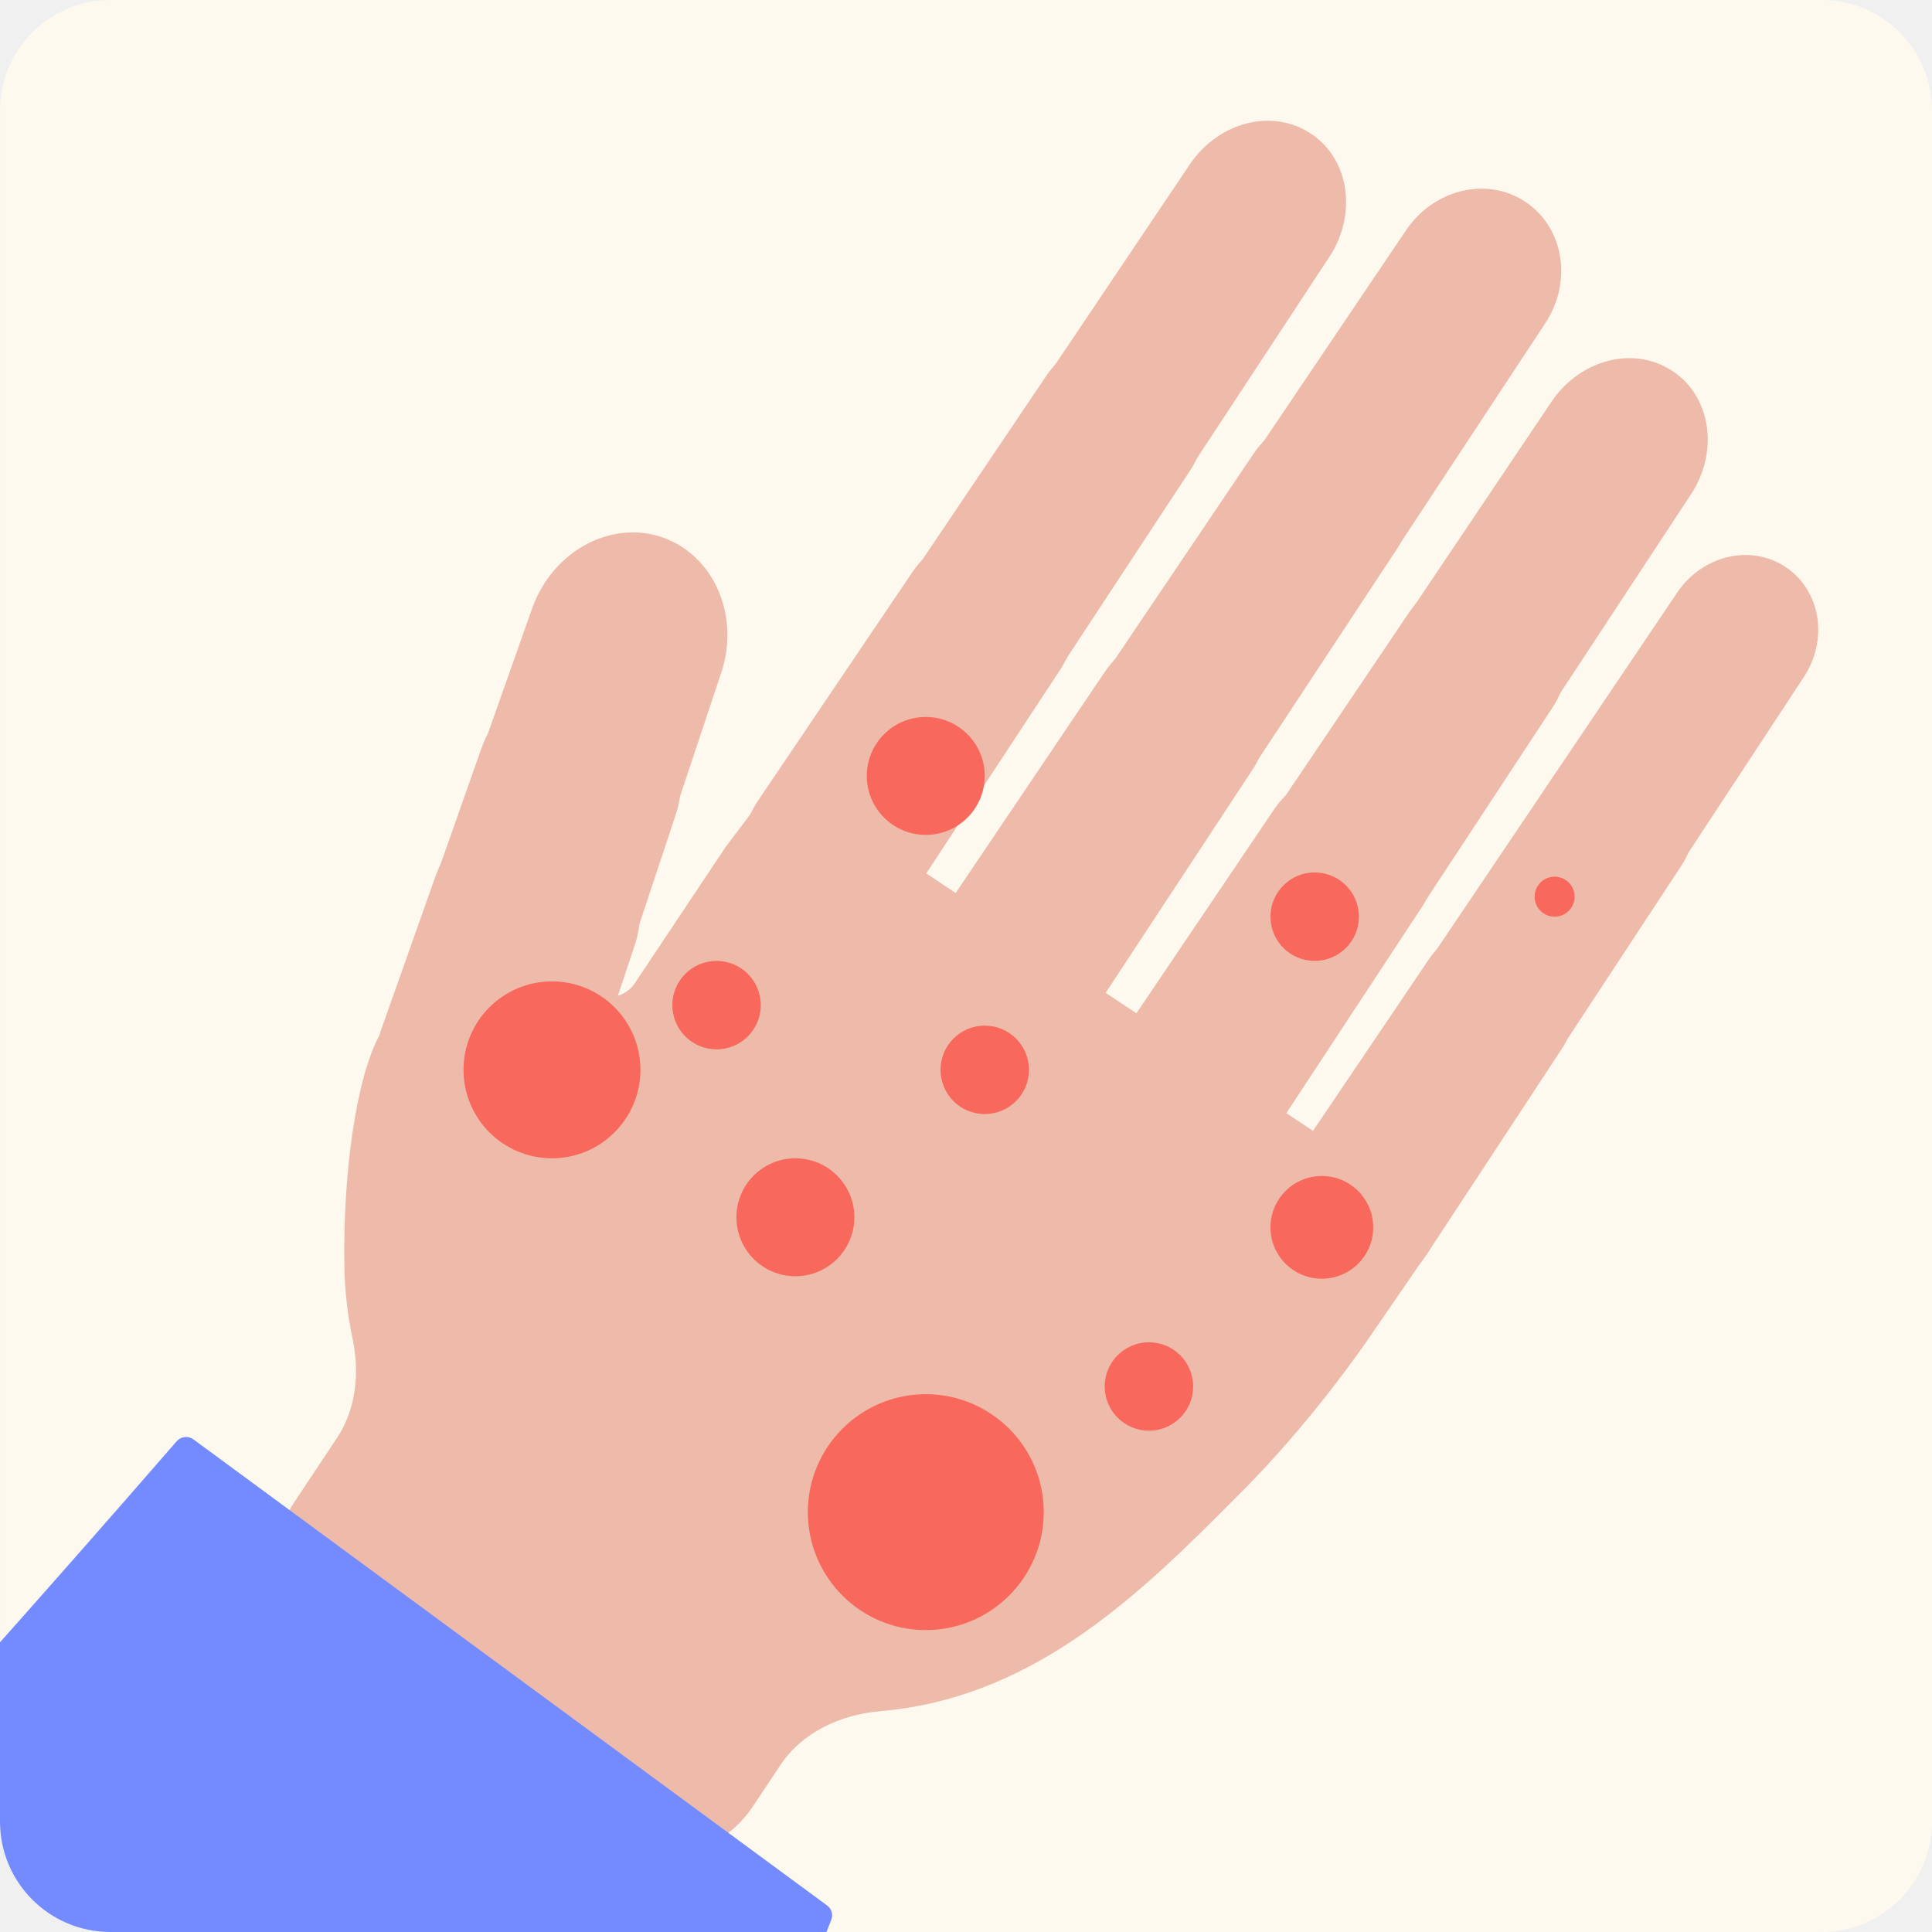
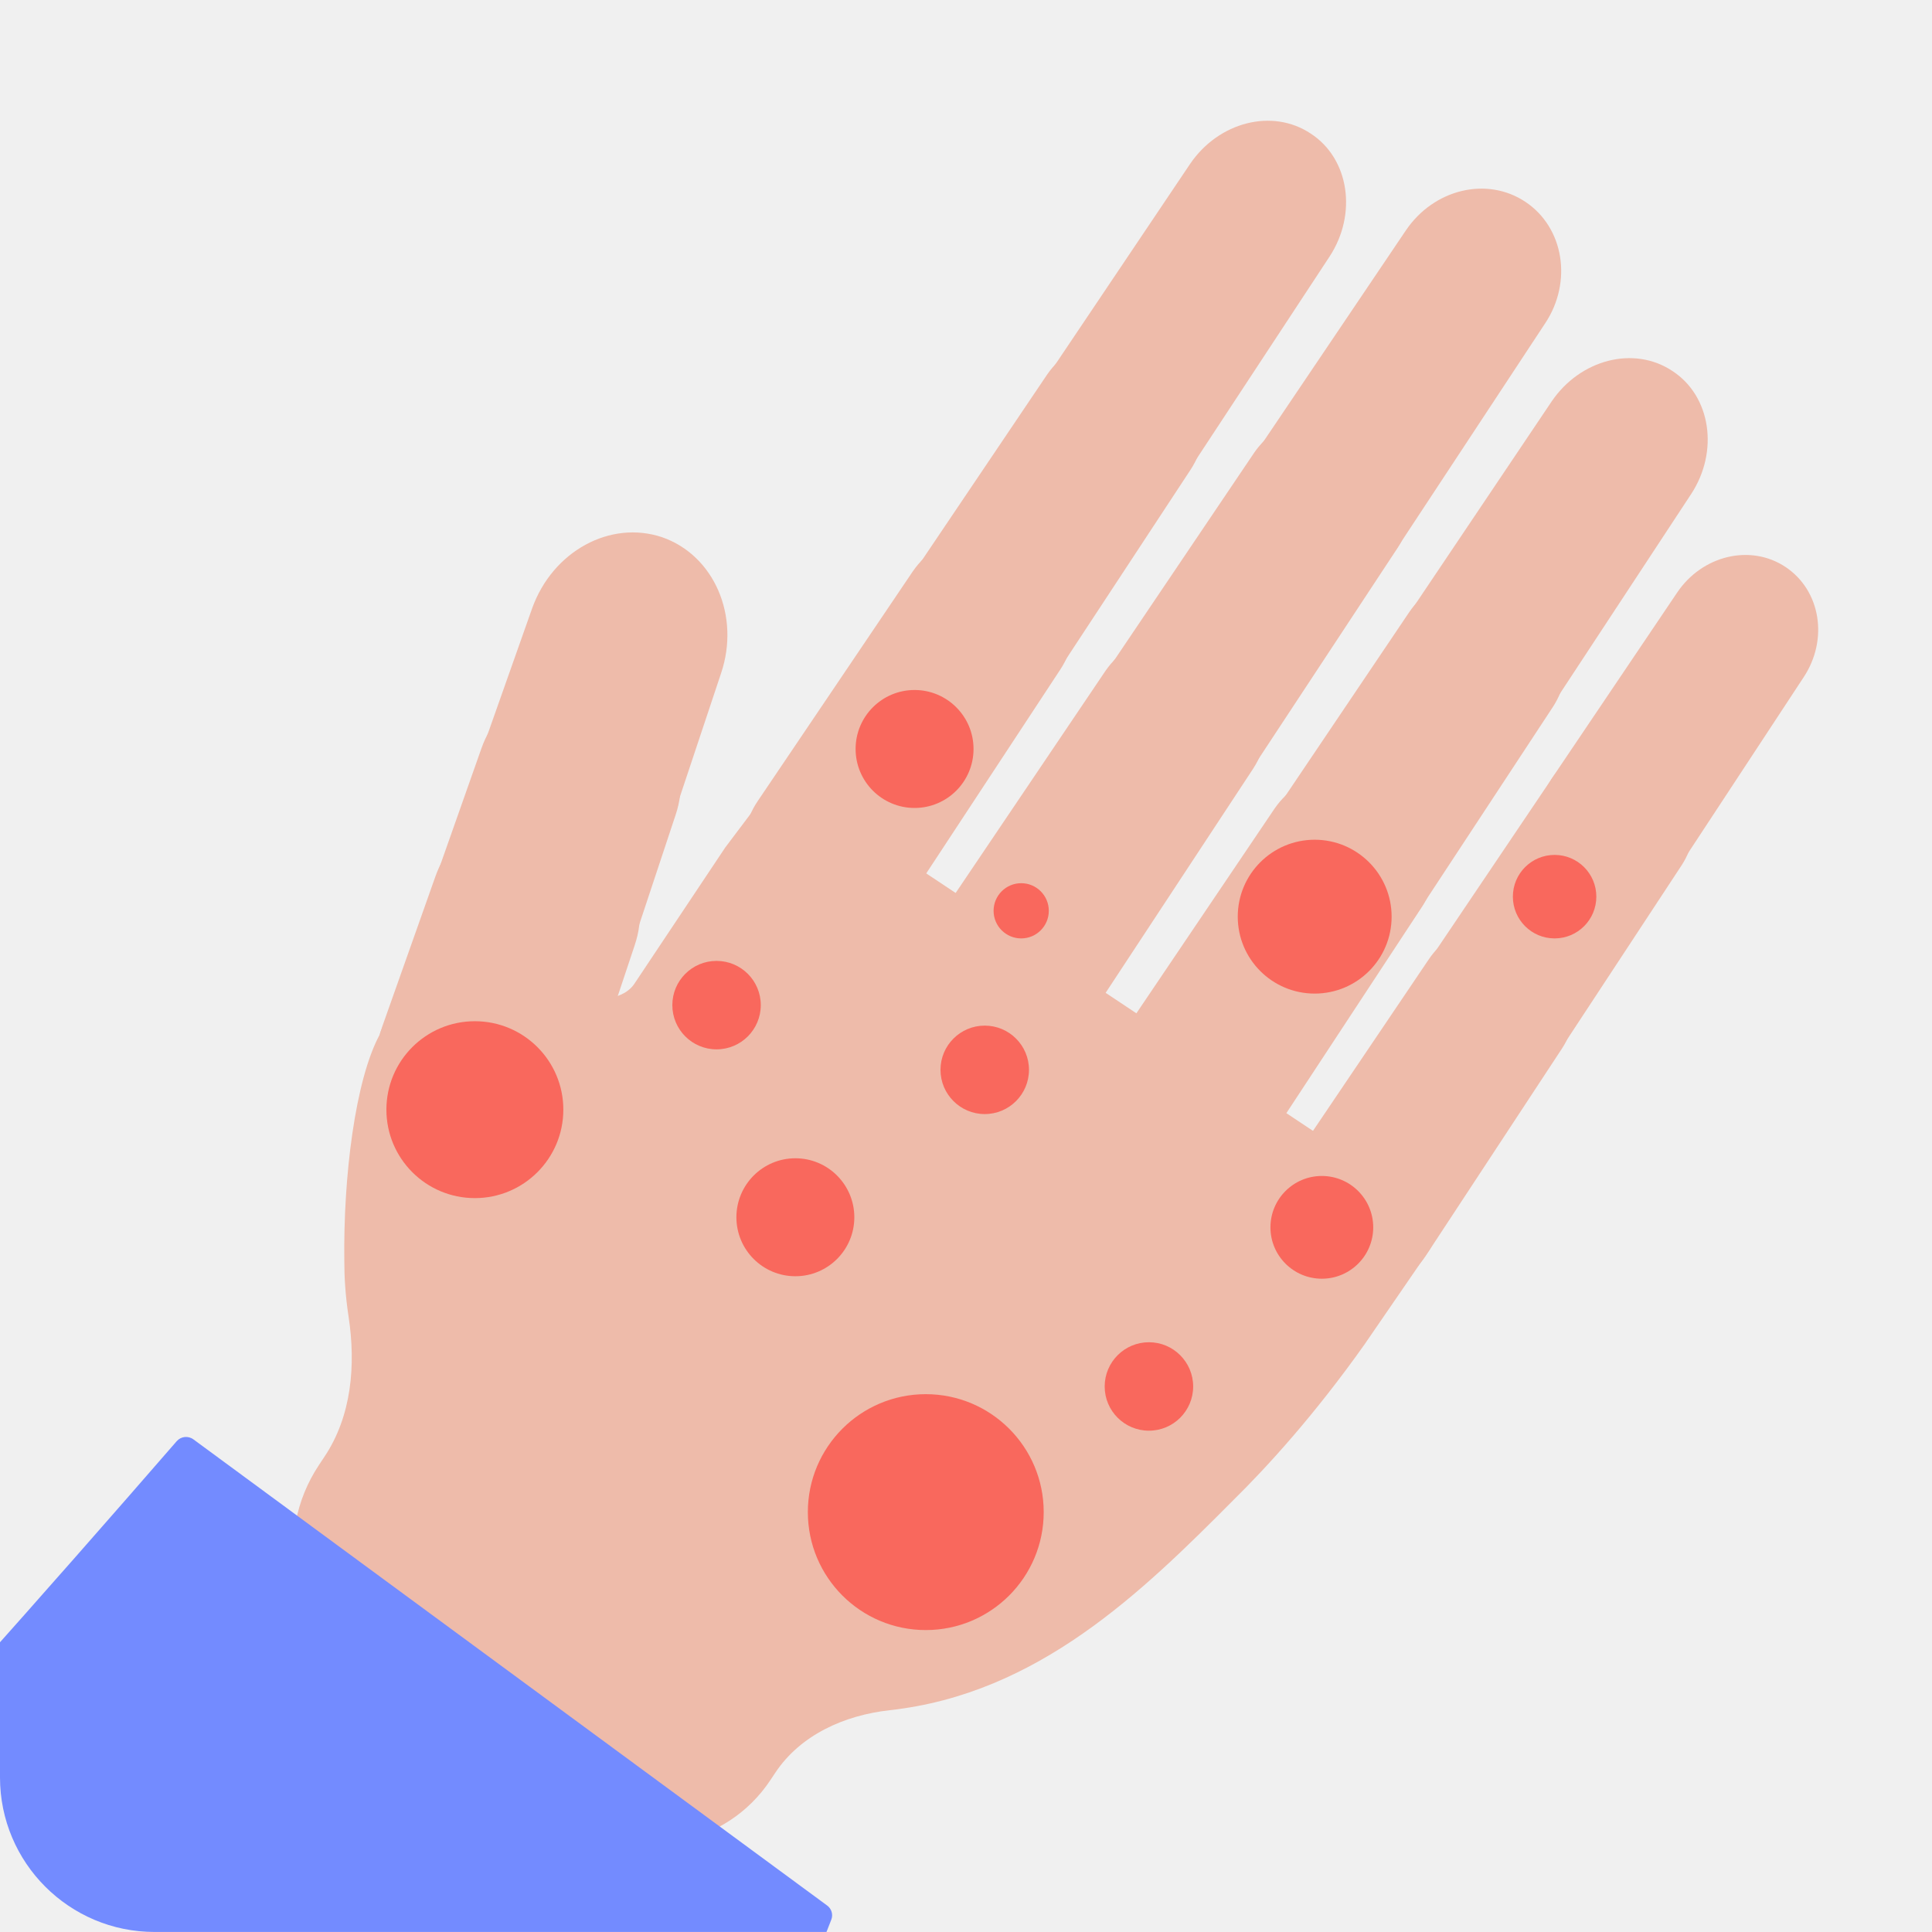
- <svg xmlns="http://www.w3.org/2000/svg" width="70" height="70" viewBox="0 0 70 70" fill="none">
-   <path d="M66.001 7.62939e-05H4.001C1.792 7.62939e-05 0.001 1.791 0.001 4V66C0.001 68.209 1.792 70 4.001 70H66.001C68.21 70 70.001 68.209 70.001 66V4C70.001 1.791 68.21 7.62939e-05 66.001 7.62939e-05Z" fill="#FEF9EF" />
-   <mask id="mask0_26698_6461" style="mask-type:luminance" maskUnits="userSpaceOnUse" x="0" y="0" width="70" height="70">
-     <path d="M66 0H4C1.791 0 0 1.791 0 4V66C0 68.209 1.791 70 4 70H66C68.209 70 70 68.209 70 66V4C70 1.791 68.209 0 66 0Z" fill="white" />
+ <svg xmlns="http://www.w3.org/2000/svg" width="50" height="50" viewBox="0 0 50 50" fill="none">
+   <mask id="mask0_26720_13275" style="mask-type:luminance" maskUnits="userSpaceOnUse" x="0" y="0" width="50" height="50">
+     <path d="M45.999 0H4C1.791 0 0 1.791 0 4V45.999C0 48.208 1.791 49.999 4 49.999H45.999C48.208 49.999 49.999 48.208 49.999 45.999V4C49.999 1.791 48.208 0 45.999 0Z" fill="white" />
  </mask>
-   <g mask="url(#mask0_26698_6461)">
-     <path d="M14.188 36.648C14.201 36.648 14.213 36.641 14.22 36.63C15.366 34.932 17.68 34.475 19.386 35.612C20.301 36.228 22.373 36.563 22.985 35.646L26.276 30.709L27.375 29.251C27.861 28.617 28.77 28.448 29.425 28.892L51.488 43.579C52.037 43.96 52.185 44.699 51.805 45.27L49.438 48.715C47.642 51.251 45.93 53.132 44.683 54.357C41.365 57.696 37.603 61.373 32.236 61.965C32.123 61.978 32.013 61.989 31.905 61.998C30.468 62.122 29.078 62.75 28.277 63.95L27.268 65.464C26.043 67.302 23.56 67.799 21.722 66.574L11.786 59.954C9.949 58.73 9.45 56.249 10.672 54.411L12.209 52.1C12.909 51.047 13.033 49.732 12.773 48.495C12.538 47.381 12.476 46.427 12.476 45.714C12.434 42.614 12.875 39.114 13.759 37.482C13.763 37.475 13.765 37.468 13.765 37.459C13.765 37.454 13.766 37.448 13.768 37.442C13.871 37.177 13.993 36.911 14.155 36.665C14.162 36.654 14.174 36.648 14.188 36.648Z" fill="#EEBBAA" />
-     <path d="M38.618 18.103C38.618 18.099 38.623 18.096 38.627 18.099L38.702 18.156C40.097 19.086 42.084 18.578 43.098 17.015L48.17 9.301C49.184 7.758 48.889 5.751 47.494 4.842C46.099 3.912 44.155 4.419 43.119 5.941L37.962 13.612C36.929 15.152 37.201 17.175 38.609 18.108C38.613 18.11 38.618 18.108 38.618 18.103Z" fill="#EEBBAA" />
-     <path d="M33.651 25.383L33.883 25.531C35.278 26.461 37.18 26.081 38.11 24.665L43.14 17.015C44.048 15.62 43.668 13.739 42.294 12.83L42.147 12.746C40.752 11.816 38.892 12.196 37.941 13.57L32.827 21.157C31.876 22.552 32.256 24.453 33.651 25.383Z" fill="#EEBBAA" />
-     <path d="M28.294 33.245C28.301 33.245 28.308 33.247 28.314 33.251L28.685 33.499C30.08 34.428 31.982 34.048 32.912 32.632L38.428 24.242C39.336 22.847 38.956 20.966 37.582 20.058L37.286 19.868C35.892 18.938 34.032 19.318 33.081 20.692L27.459 29.018C26.511 30.41 26.887 32.307 28.275 33.239C28.281 33.243 28.287 33.245 28.294 33.245Z" fill="#EEBBAA" />
-     <path d="M51.72 26.705C51.72 26.7 51.725 26.698 51.729 26.7L51.805 26.757C53.2 27.687 55.186 27.18 56.2 25.616L61.273 17.902C62.287 16.359 61.991 14.352 60.596 13.443C59.201 12.513 57.257 13.02 56.222 14.542L51.065 22.213C50.032 23.753 50.303 25.777 51.712 26.709C51.715 26.712 51.72 26.709 51.72 26.705Z" fill="#EEBBAA" />
-     <path d="M46.775 33.985L47.008 34.133C48.403 35.062 50.305 34.682 51.234 33.266L56.264 25.616C57.173 24.221 56.793 22.34 55.419 21.431L55.271 21.347C53.876 20.417 52.017 20.797 51.066 22.171L45.951 29.758C45 31.153 45.381 33.055 46.775 33.985Z" fill="#EEBBAA" />
-     <path d="M41.397 41.846C41.404 41.846 41.411 41.848 41.417 41.852L41.788 42.1C43.183 43.03 45.085 42.649 46.015 41.233L51.531 32.843C52.44 31.449 52.059 29.568 50.685 28.659L50.389 28.469C48.995 27.539 47.135 27.919 46.184 29.293L40.562 37.62C39.614 39.011 39.99 40.908 41.378 41.84C41.384 41.844 41.39 41.846 41.397 41.846Z" fill="#EEBBAA" />
-     <path d="M19.748 31.562C19.774 31.571 19.801 31.576 19.829 31.576C19.857 31.576 19.886 31.581 19.912 31.59C21.804 32.235 23.892 31.053 24.606 28.955L26.127 24.39C26.825 22.319 25.874 20.121 23.993 19.466C22.112 18.832 20.02 19.973 19.28 22.044L17.674 26.588C16.939 28.666 17.872 30.889 19.748 31.562Z" fill="#EEBBAA" />
-     <path d="M18.013 36.489C18.013 36.495 18.017 36.501 18.023 36.503L18.288 36.584C20.19 37.239 22.261 36.225 22.895 34.302L24.48 29.526C25.114 27.645 24.099 25.616 22.218 24.961L22.028 24.897C20.147 24.263 18.098 25.235 17.442 27.116L15.773 31.85C15.098 33.749 16.107 35.816 18.003 36.475C18.009 36.477 18.013 36.483 18.013 36.489Z" fill="#EEBBAA" />
-     <path d="M16.089 41.815C16.089 41.809 16.094 41.806 16.099 41.807L16.575 41.973C18.477 42.628 20.548 41.614 21.182 39.691L23 34.238C23.634 32.357 22.619 30.329 20.738 29.674L20.358 29.547C18.477 28.913 16.427 29.885 15.772 31.766L13.849 37.197C13.174 39.096 14.184 41.163 16.079 41.822C16.084 41.823 16.089 41.82 16.089 41.815Z" fill="#EEBBAA" />
-     <path d="M46.204 20.819L46.288 20.882C47.683 21.812 49.649 21.347 50.642 19.825L55.989 11.71C56.982 10.21 56.665 8.244 55.27 7.314C53.875 6.385 51.952 6.849 50.938 8.35L45.507 16.402C44.492 17.902 44.809 19.889 46.204 20.819Z" fill="#EEBBAA" />
-     <path d="M40.763 28.807C40.77 28.807 40.776 28.809 40.782 28.813L41.005 28.955C42.4 29.885 44.302 29.504 45.211 28.088L50.642 19.846C51.551 18.452 51.171 16.571 49.797 15.662L49.649 15.578C48.254 14.648 46.395 15.028 45.444 16.402L39.928 24.58C39 25.972 39.356 27.869 40.743 28.801C40.749 28.805 40.756 28.807 40.763 28.807Z" fill="#EEBBAA" />
-     <path d="M34.856 37.493C34.869 37.493 34.883 37.497 34.894 37.505L35.257 37.746C36.652 38.676 38.554 38.296 39.463 36.88L45.401 27.856C46.31 26.461 45.929 24.58 44.556 23.672L44.26 23.481C42.865 22.552 41.005 22.932 40.054 24.306L34.01 33.266C33.084 34.655 33.437 36.547 34.817 37.481C34.828 37.489 34.842 37.493 34.856 37.493Z" fill="#EEBBAA" />
-     <path d="M56.908 32.178C56.915 32.185 56.923 32.191 56.931 32.197L56.982 32.231C58.25 33.076 60.025 32.653 60.934 31.259L65.351 24.538C66.26 23.164 65.964 21.389 64.696 20.544C63.428 19.699 61.674 20.121 60.765 21.474L56.264 28.152C55.337 29.521 55.628 31.31 56.885 32.159C56.893 32.164 56.901 32.171 56.908 32.178Z" fill="#EEBBAA" />
-     <path d="M52.396 38.835C52.396 38.83 52.401 38.828 52.405 38.83L52.608 38.972C53.876 39.818 55.587 39.479 56.433 38.19L60.934 31.343C61.758 30.075 61.42 28.384 60.152 27.539L60.026 27.454C58.758 26.609 57.067 26.947 56.221 28.215L51.636 35.02C50.792 36.285 51.127 37.992 52.388 38.84C52.391 38.842 52.396 38.839 52.396 38.835Z" fill="#EEBBAA" />
-     <path d="M47.472 46.062C47.472 46.058 47.477 46.055 47.481 46.057L47.832 46.284C49.1 47.13 50.812 46.791 51.657 45.502L56.602 37.979C57.426 36.711 57.088 35.02 55.82 34.175L55.567 34.006C54.299 33.16 52.608 33.499 51.763 34.767L46.712 42.248C45.868 43.513 46.203 45.22 47.464 46.067C47.467 46.07 47.472 46.067 47.472 46.062Z" fill="#EEBBAA" />
-     <path d="M-14.089 76.282C-14.258 76.058 -14.249 75.747 -14.068 75.532L-8.438 68.849C-3.452 63.416 1.533 57.826 6.402 52.218C6.556 52.042 6.819 52.013 7.008 52.151L29.971 69.041C30.129 69.158 30.191 69.366 30.122 69.55C29.654 70.757 29.168 71.965 28.681 73.153C24.069 84.185 18.165 94.298 11.13 103.268" fill="#738BFF" />
-     <path d="M47.892 46.331C48.92 46.331 49.754 45.498 49.754 44.47C49.754 43.441 48.92 42.608 47.892 42.608C46.864 42.608 46.031 43.441 46.031 44.47C46.031 45.498 46.864 46.331 47.892 46.331Z" fill="#F9685D" />
-     <path d="M19.999 41.967C21.769 41.967 23.204 40.532 23.204 38.762C23.204 36.992 21.769 35.557 19.999 35.557C18.229 35.557 16.794 36.992 16.794 38.762C16.794 40.532 18.229 41.967 19.999 41.967Z" fill="#F9685D" />
-     <path d="M33.542 30.25C34.722 30.25 35.679 29.293 35.679 28.113C35.679 26.933 34.722 25.977 33.542 25.977C32.362 25.977 31.405 26.933 31.405 28.113C31.405 29.293 32.362 30.25 33.542 30.25Z" fill="#F9685D" />
-     <path d="M47.633 34.815C48.518 34.815 49.236 34.098 49.236 33.213C49.236 32.328 48.518 31.61 47.633 31.61C46.748 31.61 46.031 32.328 46.031 33.213C46.031 34.098 46.748 34.815 47.633 34.815Z" fill="#F9685D" />
-     <path d="M33.543 59.061C35.903 59.061 37.817 57.148 37.817 54.787C37.817 52.427 35.903 50.514 33.543 50.514C31.183 50.514 29.27 52.427 29.27 54.787C29.27 57.148 31.183 59.061 33.543 59.061Z" fill="#F9685D" />
-     <path d="M41.628 51.837C42.513 51.837 43.23 51.12 43.23 50.235C43.23 49.35 42.513 48.633 41.628 48.633C40.743 48.633 40.025 49.35 40.025 50.235C40.025 51.12 40.743 51.837 41.628 51.837Z" fill="#F9685D" />
-     <path d="M28.818 46.241C29.998 46.241 30.955 45.284 30.955 44.104C30.955 42.924 29.998 41.967 28.818 41.967C27.638 41.967 26.682 42.924 26.682 44.104C26.682 45.284 27.638 46.241 28.818 46.241Z" fill="#F9685D" />
-     <path d="M35.679 40.365C36.564 40.365 37.282 39.648 37.282 38.762C37.282 37.877 36.564 37.16 35.679 37.16C34.794 37.16 34.077 37.877 34.077 38.762C34.077 39.648 34.794 40.365 35.679 40.365Z" fill="#F9685D" />
-     <path d="M25.962 38.02C26.847 38.02 27.565 37.303 27.565 36.418C27.565 35.533 26.847 34.815 25.962 34.815C25.077 34.815 24.36 35.533 24.36 36.418C24.36 37.303 25.077 38.02 25.962 38.02Z" fill="#F9685D" />
-     <path d="M56.327 33.213C56.727 33.213 57.051 32.888 57.051 32.488C57.051 32.088 56.727 31.763 56.327 31.763C55.926 31.763 55.602 32.088 55.602 32.488C55.602 32.888 55.926 33.213 56.327 33.213Z" fill="#F9685D" />
+   <g mask="url(#mask0_26720_13275)">
+     <path d="M10.134 26.176C10.143 26.176 10.152 26.172 10.157 26.164C10.975 24.951 12.629 24.625 13.847 25.437C14.5 25.877 15.981 26.116 16.417 25.461L18.768 21.935L19.553 20.893C19.9 20.44 20.549 20.32 21.017 20.637L36.776 31.128C37.169 31.399 37.275 31.928 37.003 32.335L35.312 34.796C34.029 36.607 32.806 37.951 31.916 38.826C29.546 41.211 26.859 43.838 23.025 44.26C21.855 44.39 20.719 44.896 20.066 45.876L19.932 46.077C18.806 47.767 16.523 48.223 14.833 47.097L9.368 43.457C7.531 42.233 7.033 39.752 8.255 37.914L8.402 37.692C9.102 36.639 9.211 35.324 9.021 34.074C8.936 33.519 8.911 33.037 8.911 32.652C8.881 30.438 9.196 27.938 9.828 26.773C9.83 26.768 9.832 26.762 9.832 26.756C9.832 26.752 9.833 26.748 9.834 26.744C9.907 26.554 9.995 26.365 10.11 26.189C10.116 26.181 10.124 26.176 10.134 26.176Z" fill="#EEBBAA" />
+     <path d="M27.584 12.931C27.584 12.928 27.587 12.926 27.59 12.928L27.644 12.968C28.64 13.632 30.059 13.27 30.784 12.153L34.407 6.643C35.131 5.541 34.92 4.107 33.923 3.458C32.927 2.794 31.538 3.156 30.799 4.243L27.116 9.723C26.377 10.822 26.571 12.268 27.578 12.934C27.58 12.936 27.584 12.934 27.584 12.931Z" fill="#EEBBAA" />
+     <path d="M24.036 18.131L24.202 18.236C25.198 18.901 26.557 18.629 27.221 17.618L30.814 12.153C31.463 11.157 31.191 9.813 30.21 9.164L30.104 9.104C29.108 8.44 27.779 8.711 27.1 9.693L23.447 15.112C22.768 16.108 23.04 17.467 24.036 18.131Z" fill="#EEBBAA" />
+     <path d="M20.209 23.746C20.214 23.746 20.219 23.748 20.223 23.75L20.489 23.927C21.485 24.591 22.844 24.32 23.508 23.308L27.448 17.316C28.097 16.319 27.825 14.976 26.844 14.327L26.632 14.191C25.636 13.527 24.308 13.799 23.628 14.78L19.613 20.727C18.935 21.721 19.204 23.076 20.196 23.742C20.2 23.745 20.205 23.746 20.209 23.746Z" fill="#EEBBAA" />
+     <path d="M36.943 19.075C36.943 19.071 36.947 19.069 36.949 19.071L37.003 19.112C38 19.776 39.419 19.414 40.143 18.297L43.766 12.787C44.49 11.685 44.279 10.251 43.283 9.602C42.287 8.938 40.898 9.3 40.158 10.387L36.475 15.867C35.737 16.966 35.931 18.412 36.937 19.078C36.939 19.079 36.943 19.078 36.943 19.075Z" fill="#EEBBAA" />
+     <path d="M33.41 24.274L33.577 24.38C34.573 25.044 35.931 24.773 36.596 23.761L40.188 18.297C40.837 17.301 40.566 15.957 39.584 15.308L39.479 15.248C38.482 14.584 37.154 14.855 36.475 15.836L32.822 21.256C32.142 22.252 32.414 23.61 33.41 24.274Z" fill="#EEBBAA" />
+     <path d="M29.569 29.89C29.574 29.89 29.579 29.891 29.583 29.894L29.849 30.071C30.845 30.735 32.203 30.463 32.868 29.452L36.807 23.459C37.456 22.463 37.185 21.12 36.204 20.471L35.992 20.335C34.996 19.671 33.668 19.942 32.988 20.923L28.973 26.871C28.295 27.865 28.564 29.22 29.555 29.886C29.559 29.888 29.564 29.89 29.569 29.89Z" fill="#EEBBAA" />
+     <path d="M14.105 22.544C14.124 22.55 14.144 22.554 14.163 22.554C14.184 22.554 14.204 22.557 14.223 22.564C15.574 23.025 17.066 22.181 17.575 20.682L18.662 17.421C19.16 15.942 18.481 14.372 17.138 13.904C15.794 13.451 14.3 14.266 13.771 15.746L12.624 18.991C12.1 20.475 12.766 22.064 14.105 22.544Z" fill="#EEBBAA" />
+     <path d="M12.866 26.063C12.866 26.068 12.869 26.072 12.873 26.073L13.062 26.131C14.421 26.599 15.9 25.875 16.353 24.501L17.485 21.089C17.938 19.746 17.213 18.297 15.87 17.829L15.734 17.784C14.391 17.331 12.927 18.025 12.459 19.369L11.266 22.75C10.784 24.106 11.505 25.583 12.859 26.053C12.863 26.055 12.866 26.059 12.866 26.063Z" fill="#EEBBAA" />
+     <path d="M11.492 29.867C11.492 29.863 11.496 29.861 11.499 29.862L11.839 29.98C13.198 30.448 14.677 29.724 15.13 28.35L16.428 24.456C16.881 23.112 16.157 21.663 14.813 21.195L14.541 21.105C13.198 20.652 11.734 21.346 11.266 22.689L9.892 26.569C9.41 27.925 10.131 29.402 11.485 29.872C11.489 29.873 11.492 29.871 11.492 29.867Z" fill="#EEBBAA" />
+     <path d="M33.002 14.87L33.062 14.915C34.059 15.58 35.462 15.248 36.172 14.161L39.991 8.364C40.7 7.293 40.474 5.889 39.478 5.224C38.481 4.56 37.108 4.892 36.383 5.964L32.504 11.715C31.779 12.787 32.006 14.206 33.002 14.87Z" fill="#EEBBAA" />
+     <path d="M29.116 20.576C29.12 20.576 29.125 20.578 29.129 20.58L29.289 20.682C30.285 21.346 31.644 21.074 32.293 20.063L36.172 14.176C36.821 13.18 36.55 11.836 35.569 11.187L35.463 11.127C34.467 10.463 33.138 10.734 32.459 11.715L28.519 17.557C27.856 18.551 28.11 19.906 29.101 20.572C29.106 20.575 29.11 20.576 29.116 20.576Z" fill="#EEBBAA" />
+     <path d="M24.896 26.78C24.906 26.78 24.916 26.783 24.924 26.789L25.183 26.961C26.18 27.626 27.538 27.354 28.187 26.343L32.429 19.897C33.078 18.901 32.806 17.557 31.825 16.908L31.614 16.772C30.617 16.108 29.289 16.38 28.61 17.361L24.293 23.761C23.631 24.753 23.883 26.105 24.869 26.772C24.877 26.777 24.887 26.78 24.896 26.78Z" fill="#EEBBAA" />
+     <path d="M40.648 22.984C40.653 22.989 40.658 22.993 40.664 22.997L40.7 23.022C41.606 23.625 42.874 23.323 43.523 22.327L46.678 17.527C47.327 16.546 47.116 15.278 46.21 14.674C45.304 14.07 44.052 14.372 43.403 15.338L40.187 20.108C39.525 21.086 39.733 22.364 40.631 22.97C40.637 22.974 40.643 22.979 40.648 22.984Z" fill="#EEBBAA" />
+     <path d="M37.425 27.739C37.425 27.736 37.429 27.734 37.432 27.736L37.576 27.837C38.482 28.441 39.705 28.199 40.309 27.278L43.524 22.388C44.112 21.482 43.871 20.274 42.965 19.671L42.875 19.61C41.969 19.006 40.761 19.248 40.158 20.154L36.882 25.014C36.28 25.918 36.519 27.137 37.419 27.742C37.422 27.744 37.425 27.742 37.425 27.739Z" fill="#EEBBAA" />
+     <path d="M33.908 32.901C33.908 32.898 33.912 32.896 33.915 32.898L34.165 33.06C35.071 33.664 36.293 33.422 36.897 32.501L40.429 27.128C41.018 26.222 40.777 25.014 39.871 24.41L39.69 24.29C38.784 23.686 37.576 23.927 36.973 24.833L33.365 30.177C32.763 31.08 33.002 32.299 33.902 32.905C33.905 32.906 33.908 32.904 33.908 32.901Z" fill="#EEBBAA" />
+     <path d="M-10.064 54.487C-10.184 54.326 -10.178 54.104 -10.049 53.951L-6.027 49.177C-2.466 45.296 1.095 41.304 4.573 37.298C4.683 37.172 4.871 37.152 5.006 37.251L21.407 49.315C21.52 49.398 21.565 49.546 21.515 49.678C21.181 50.541 20.834 51.403 20.486 52.251C17.192 60.132 12.974 67.355 7.95 73.762" fill="#738BFF" />
+     <path d="M34.209 33.093C34.943 33.093 35.539 32.498 35.539 31.764C35.539 31.029 34.943 30.434 34.209 30.434C33.475 30.434 32.879 31.029 32.879 31.764C32.879 32.498 33.475 33.093 34.209 33.093Z" fill="#F9685D" />
+     <path d="M12.289 31.007C13.554 31.007 14.579 29.982 14.579 28.718C14.579 27.453 13.554 26.429 12.289 26.429C11.025 26.429 10 27.453 10 28.718C10 29.982 11.025 31.007 12.289 31.007Z" fill="#F9685D" />
+     <path d="M23.669 20.91C24.512 20.91 25.195 20.226 25.195 19.383C25.195 18.541 24.512 17.857 23.669 17.857C22.826 17.857 22.143 18.541 22.143 19.383C22.143 20.226 22.826 20.91 23.669 20.91Z" fill="#F9685D" />
+     <path d="M34.024 25.714C35.123 25.714 36.015 24.823 36.015 23.723C36.015 22.624 35.123 21.732 34.024 21.732C32.924 21.732 32.033 22.624 32.033 23.723C32.033 24.823 32.924 25.714 34.024 25.714Z" fill="#F9685D" />
+     <path d="M23.959 42.186C25.645 42.186 27.011 40.819 27.011 39.133C27.011 37.448 25.645 36.081 23.959 36.081C22.273 36.081 20.907 37.448 20.907 39.133C20.907 40.819 22.273 42.186 23.959 42.186Z" fill="#F9685D" />
+     <path d="M29.734 37.026C30.366 37.026 30.879 36.514 30.879 35.882C30.879 35.25 30.366 34.737 29.734 34.737C29.102 34.737 28.589 35.25 28.589 35.882C28.589 36.514 29.102 37.026 29.734 37.026Z" fill="#F9685D" />
+     <path d="M20.584 33.029C21.427 33.029 22.11 32.346 22.11 31.503C22.11 30.66 21.427 29.976 20.584 29.976C19.741 29.976 19.058 30.66 19.058 31.503C19.058 32.346 19.741 33.029 20.584 33.029Z" fill="#F9685D" />
+     <path d="M25.485 28.832C26.117 28.832 26.63 28.319 26.63 27.687C26.63 27.055 26.117 26.543 25.485 26.543C24.853 26.543 24.34 27.055 24.34 27.687C24.34 28.319 24.853 28.832 25.485 28.832Z" fill="#F9685D" />
+     <path d="M18.544 27.157C19.177 27.157 19.689 26.645 19.689 26.012C19.689 25.38 19.177 24.868 18.544 24.868C17.912 24.868 17.4 25.38 17.4 26.012C17.4 26.645 17.912 27.157 18.544 27.157Z" fill="#F9685D" />
+     <path d="M40.233 24.286C40.83 24.286 41.313 23.802 41.313 23.205C41.313 22.609 40.83 22.125 40.233 22.125C39.636 22.125 39.153 22.609 39.153 23.205C39.153 23.802 39.636 24.286 40.233 24.286Z" fill="#F9685D" />
+     <path d="M26.429 24.286C26.823 24.286 27.143 23.966 27.143 23.572C27.143 23.177 26.823 22.857 26.429 22.857C26.034 22.857 25.714 23.177 25.714 23.572C25.714 23.966 26.034 24.286 26.429 24.286Z" fill="#F9685D" />
  </g>
</svg>
